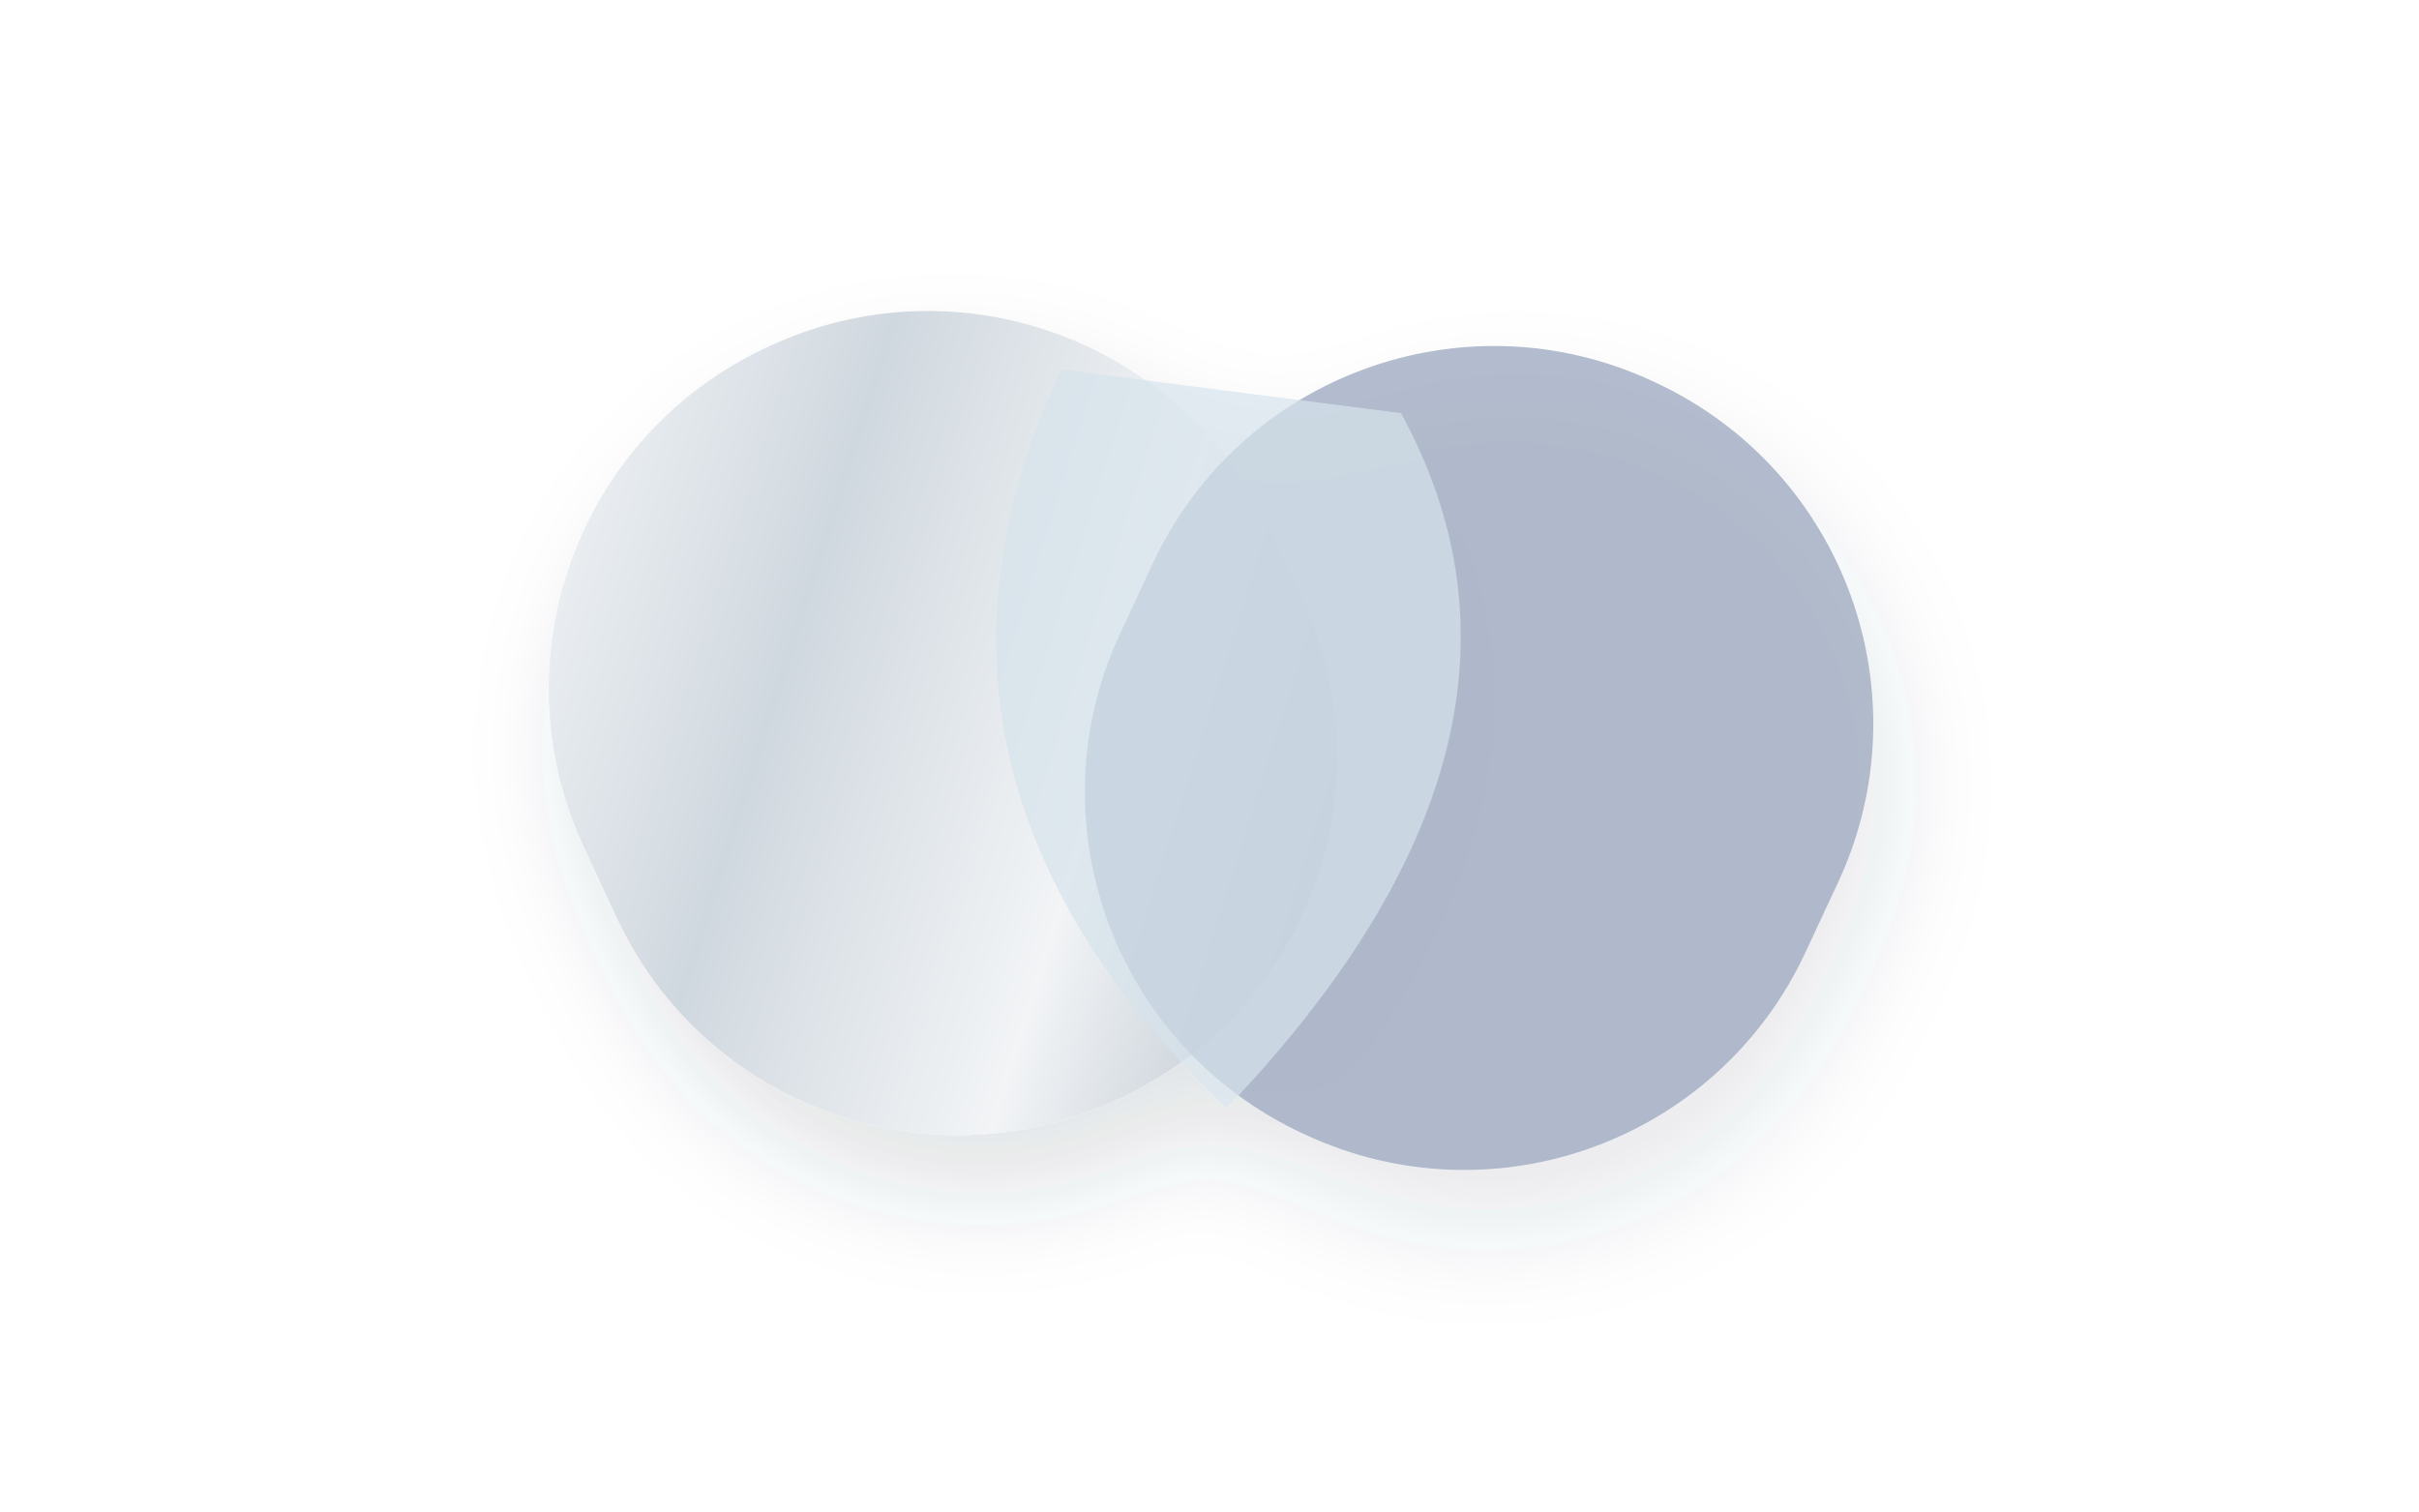
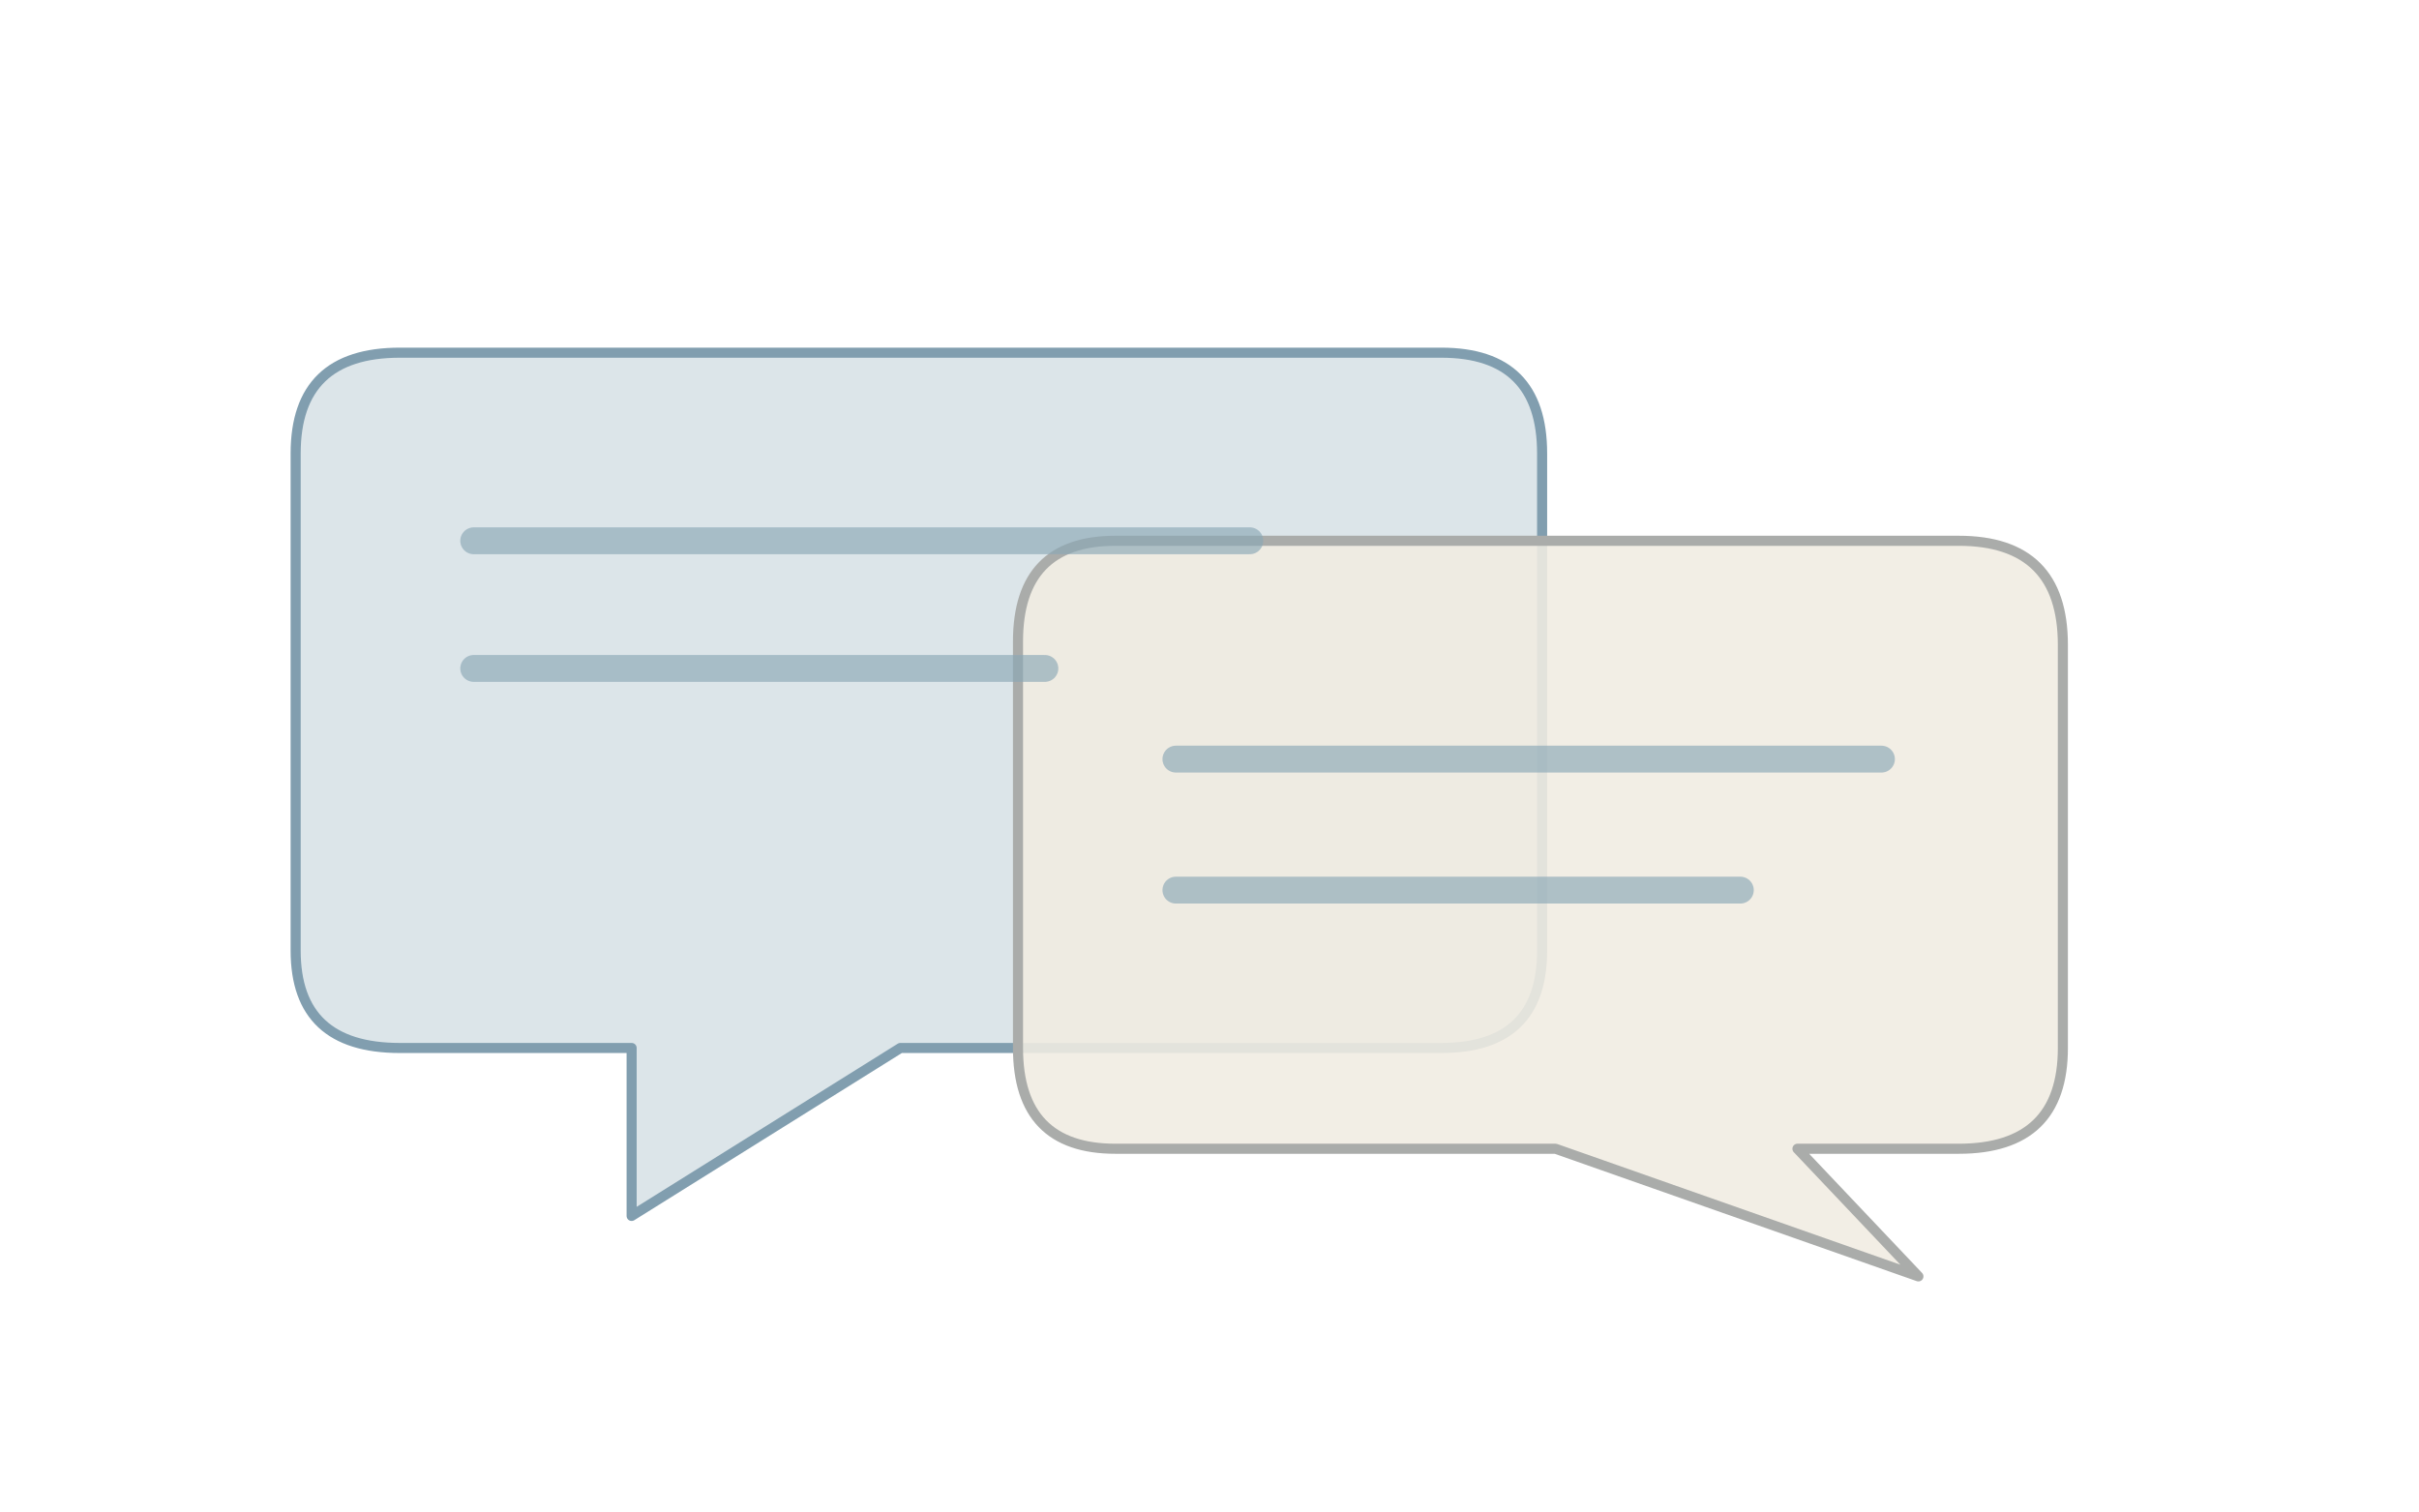
<svg xmlns="http://www.w3.org/2000/svg" viewBox="0 0 720 450">
  <defs>
    <linearGradient id="paper" x2=".9" y2="1">
      <stop stop-color="#faf9f4" />
      <stop offset="1" stop-color="#e4e2db" />
    </linearGradient>
    <linearGradient id="metal" x2="1" y2="1">
      <stop stop-color="#fafbfc" />
      <stop offset=".35" stop-color="#d0d8df" />
      <stop offset=".65" stop-color="#f2f4f6" />
      <stop offset="1" stop-color="#a4b1be" />
    </linearGradient>
    <filter id="shadow" x="-30%" y="-30%" width="180%" height="180%">
      <feDropShadow dx="7" dy="18" stdDeviation="15" flood-color="#34465a" flood-opacity=".14" />
    </filter>
    <radialGradient id="light">
      <stop stop-color="#fff" stop-opacity=".36" />
      <stop offset="1" stop-color="#fff" stop-opacity="0" />
    </radialGradient>
  </defs>
-   <g filter="url(#shadow)">
-     <rect x="168" y="92" width="225" height="247" rx="112" fill="url(#metal)" transform="rotate(-25 280 215)" />
-     <rect x="328" y="102" width="225" height="247" rx="112" fill="#9daac0" opacity=".78" transform="rotate(25 440 225)" />
-     <path d="M316 110Q260 229 365 330Q470 220 417 123" fill="#d6e2eb" opacity=".7" />
+   <g fill="none" stroke-linejoin="round">
+     <path d="M119 105H429Q459 105 459 135V283Q459 312 429 312H268L188 362V312H119Q88 312 88 283V135Q88 105 119 105Z" fill="#dce5e9" stroke="#819eaf" stroke-width="3" />
+     <path d="M332 161H583Q614 161 614 192V312Q614 342 583 342H535L571 380L463 342H332Q303 342 303 312V191Q303 161 332 161Z" fill="#f1ece2" fill-opacity=".88" stroke="#aaacaa" stroke-width="3" />
+     <path d="M141 161H372M141 199H311M350 226H560M350 265H518" stroke="#8ba7b6" stroke-width="8" stroke-linecap="round" opacity=".65" />
  </g>
</svg>
